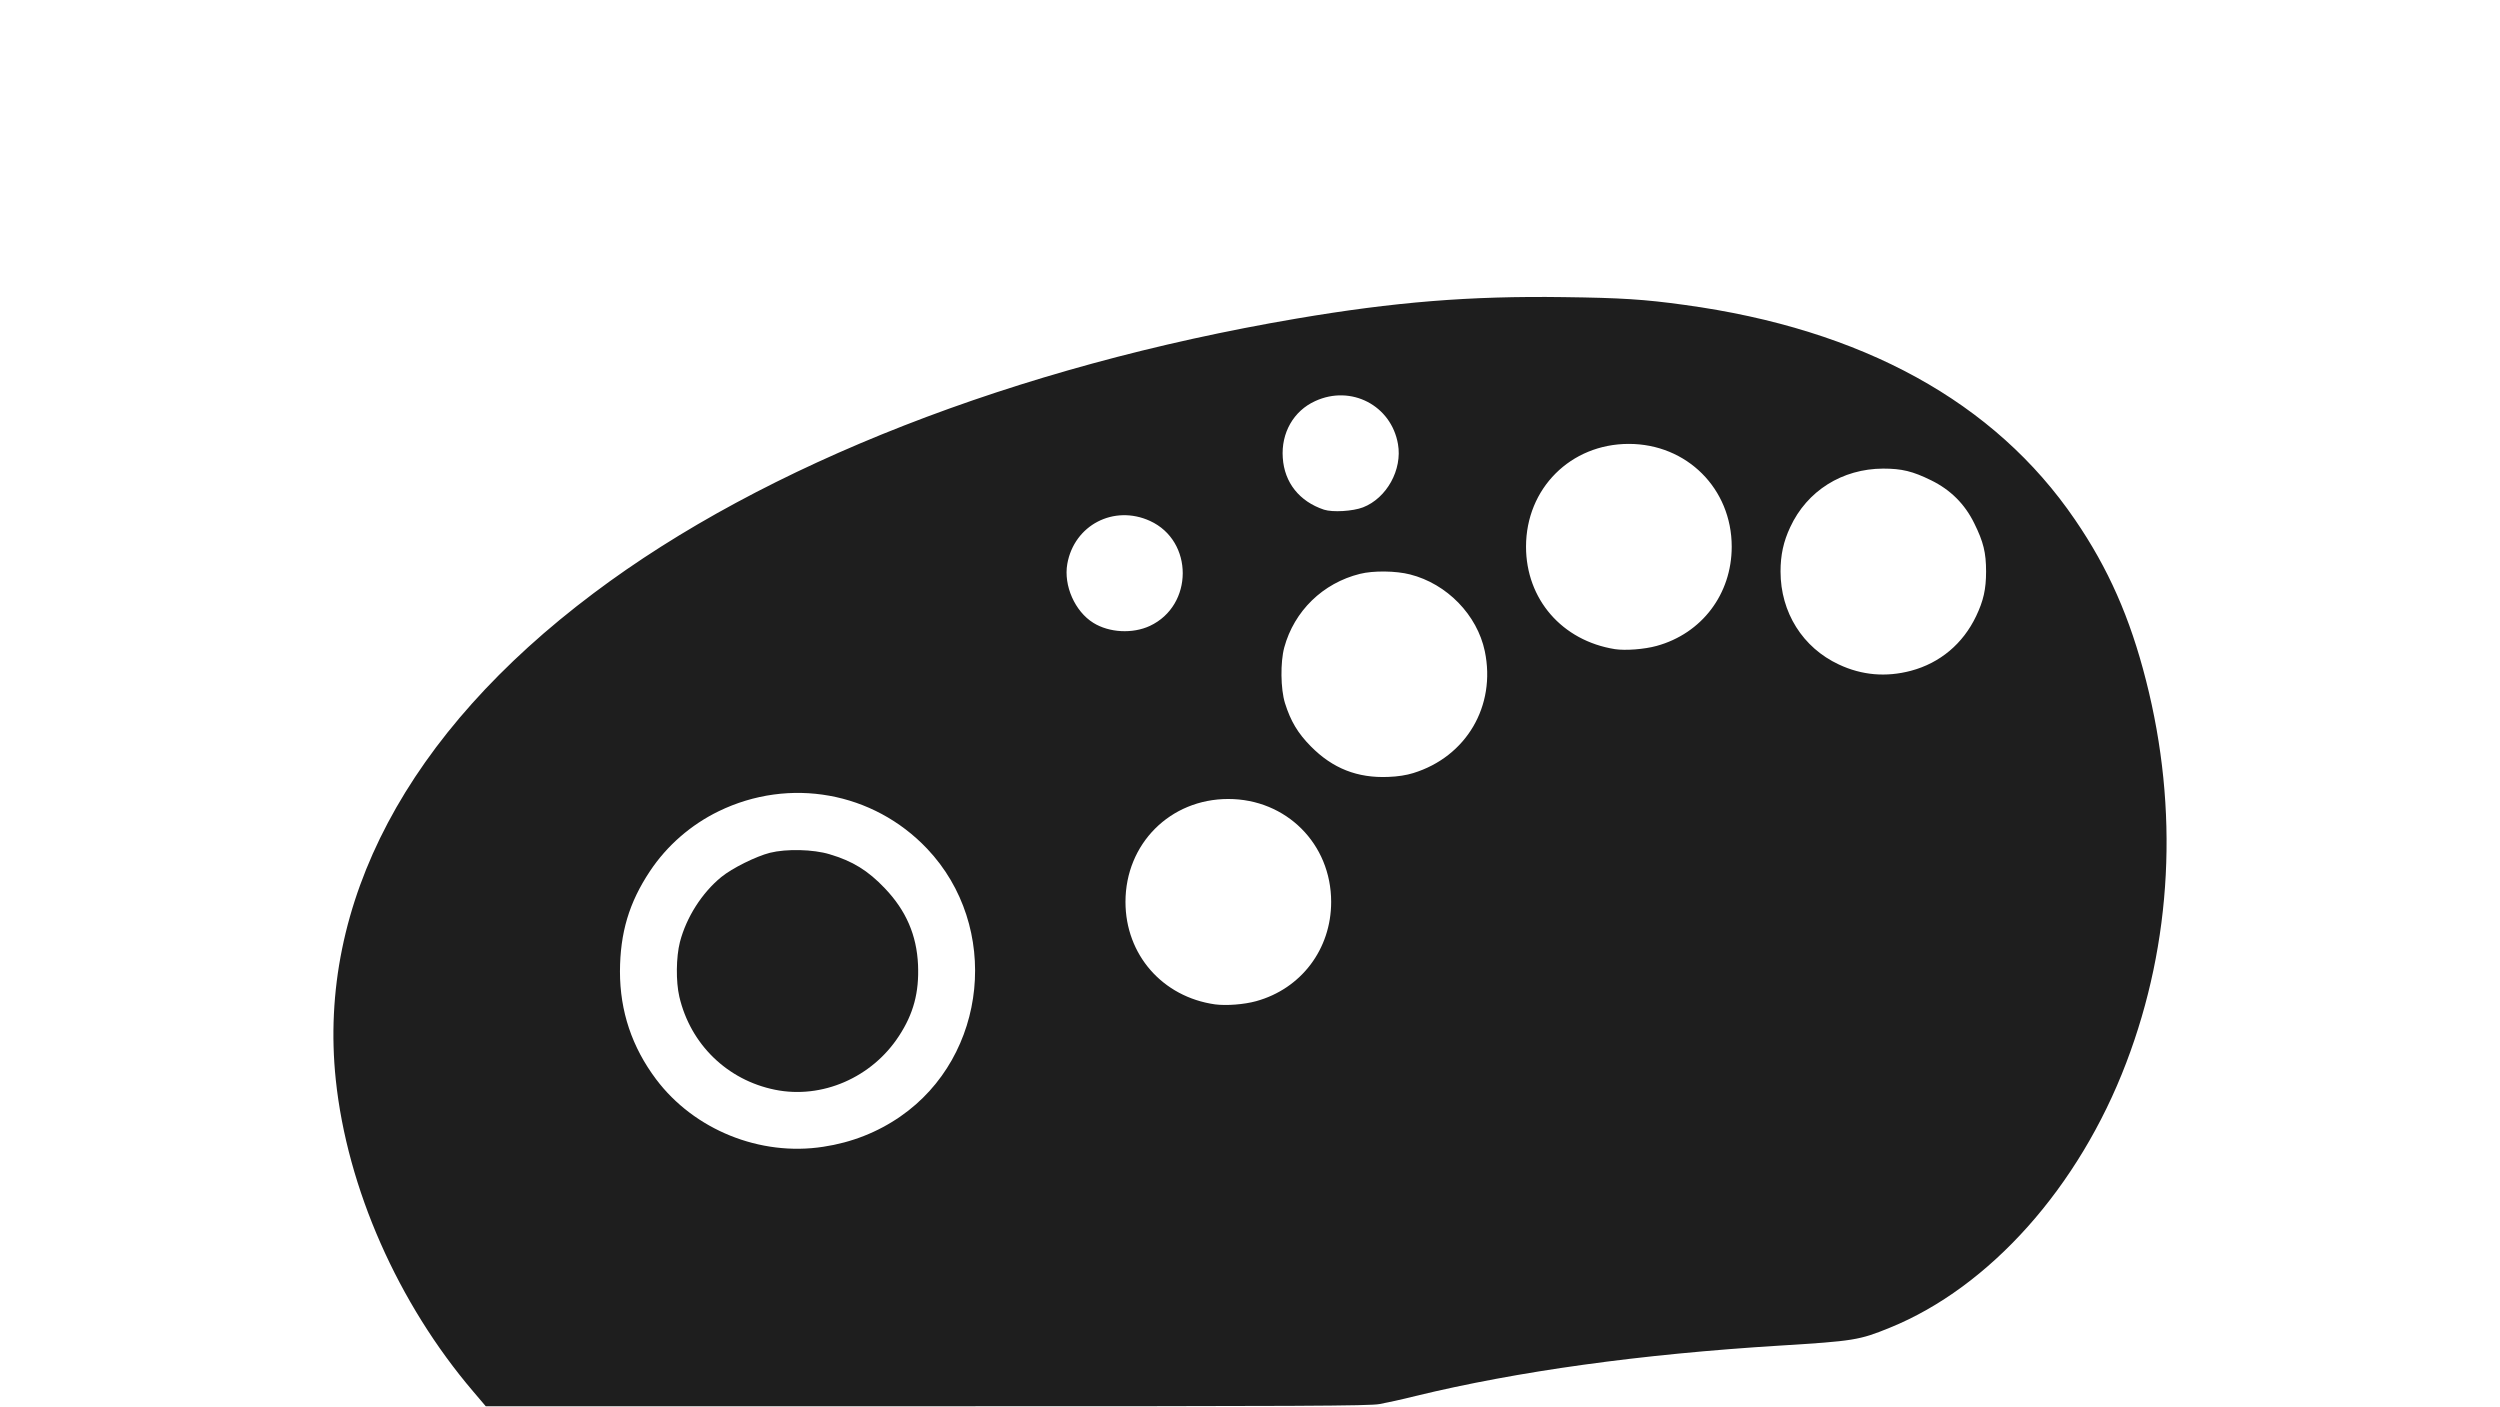
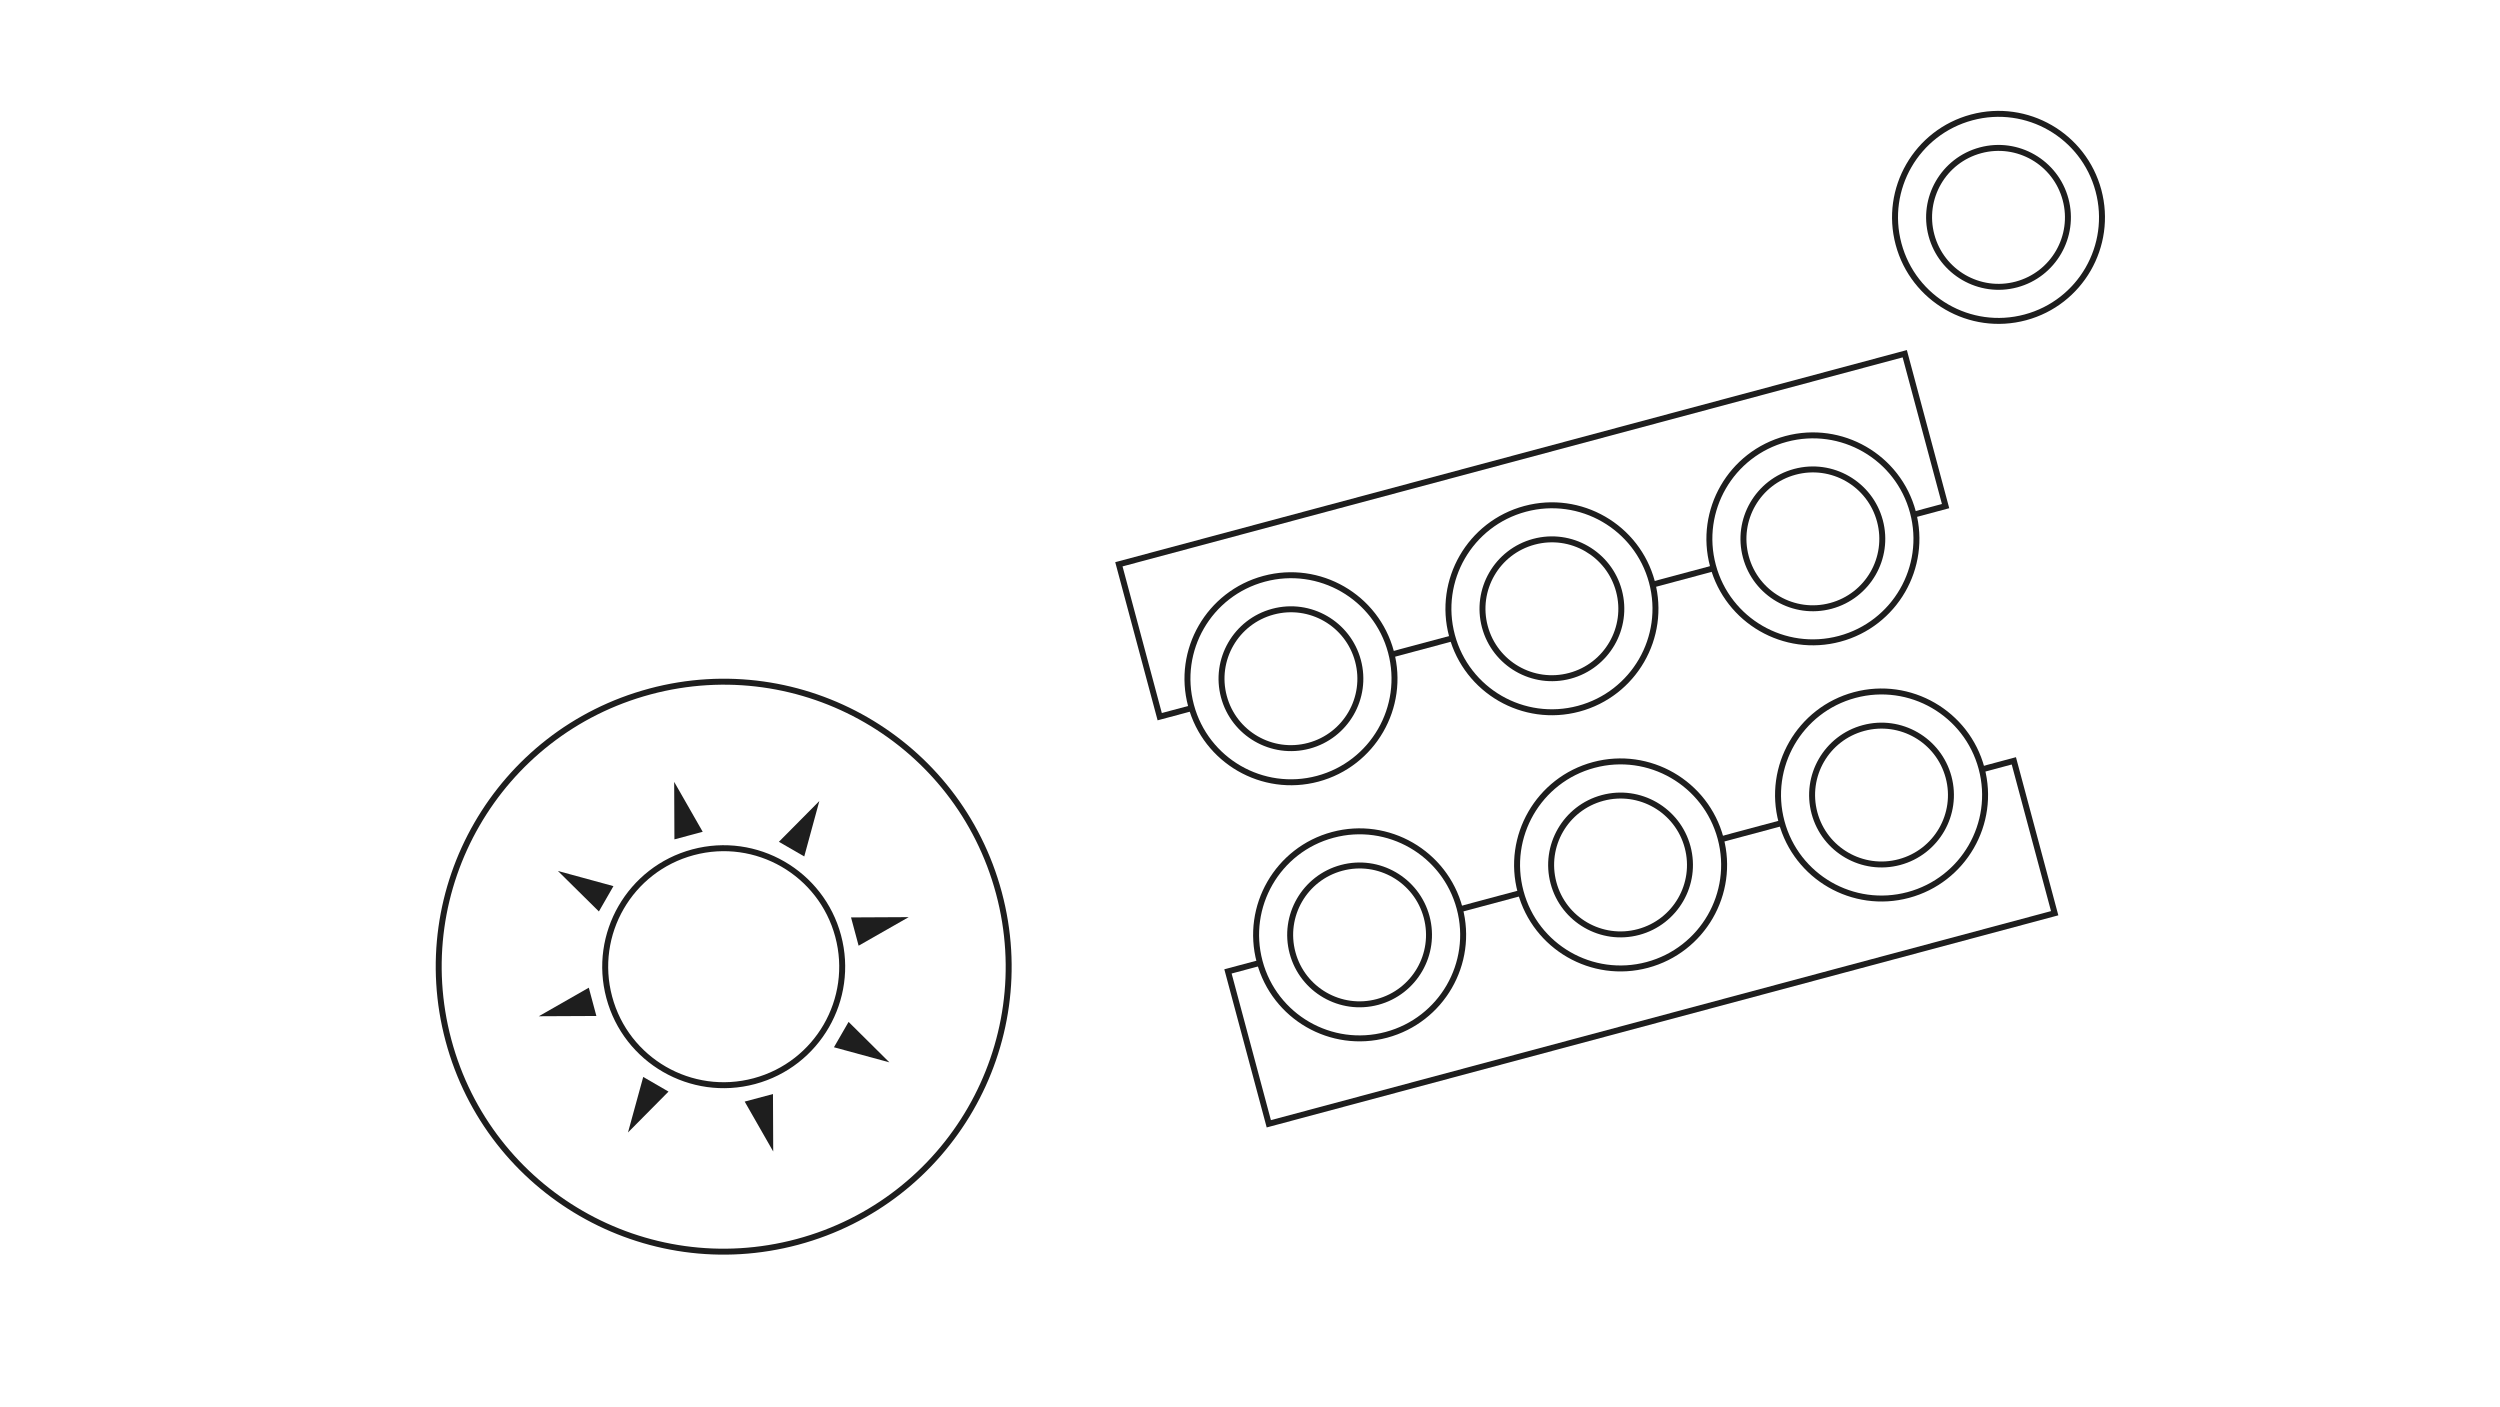
- <svg xmlns="http://www.w3.org/2000/svg" version="1.0" viewBox="0 0 1280 720" preserveAspectRatio="xMidYMid meet">
-   <path d="M 242.346 712.515 C 203.725 667.232 177.753 608.327 171.915 552.79 C 162.484 462.448 208.515 375.4 303.871 303.77 C 391.369 237.904 520.257 187.532 663.741 163.132 C 713.888 154.599 752.584 151.456 800.562 152.129 C 829.977 152.503 841.879 153.252 862.387 156.095 C 953.476 168.52 1021.289 205.795 1062.38 266.048 C 1079.446 290.972 1090.598 316.27 1098.757 348.38 C 1115.673 414.545 1112.154 482.508 1088.652 544.107 C 1064.402 607.879 1018.669 659.074 967.548 679.807 C 951.98 686.169 949.06 686.617 911.412 688.939 C 839.783 693.354 777.135 702.038 724.741 714.761 C 717.93 716.483 709.622 718.279 706.329 718.878 C 701.239 719.851 667.108 720 474.525 720 L 248.708 720 L 242.346 712.515 Z M 421.533 587.145 C 435.978 584.975 449.301 579.735 460.978 571.651 C 505.811 540.665 512.398 474.274 474.675 434.53 C 447.055 405.414 404.242 397.704 367.941 415.369 C 353.795 422.255 341.52 432.883 332.763 446.057 C 322.06 462.149 317.494 477.567 317.419 497.402 C 317.419 517.761 323.557 536.099 335.907 552.566 C 355.367 578.462 389.198 592.16 421.533 587.145 Z M 643.157 512.596 C 666.21 506.234 681.554 485.951 681.554 461.774 C 681.554 432.06 658.576 409.082 628.861 409.082 C 599.146 409.082 576.243 431.986 576.243 461.774 C 576.243 488.795 595.179 510.425 622.125 514.243 C 627.888 514.991 636.945 514.318 643.157 512.596 Z M 723.544 395.833 C 750.788 387.45 766.058 361.403 760.219 333.411 C 756.327 314.848 740.834 298.906 721.972 294.115 C 714.712 292.244 703.185 292.094 696.299 293.816 C 677.288 298.531 662.617 312.827 657.528 331.54 C 655.507 339.099 655.657 352.721 657.902 359.982 C 660.821 369.262 664.488 375.4 671.15 382.136 C 682.303 393.439 695.026 398.453 710.82 397.779 C 715.61 397.63 720.175 396.882 723.544 395.833 Z M 978.401 343.44 C 993.297 339.473 1005.048 329.594 1011.783 315.447 C 1015.527 307.588 1016.874 301.675 1016.874 292.619 C 1016.874 282.963 1015.527 277.424 1010.81 267.919 C 1006.019 258.114 998.685 250.778 988.73 245.913 C 979.299 241.273 973.76 239.925 964.18 239.925 C 943.222 240 925.184 251.302 916.576 269.94 C 913.134 277.274 911.637 284.161 911.637 292.619 C 911.637 313.576 923.013 331.614 941.501 340.222 C 953.252 345.761 965.677 346.808 978.401 343.44 Z M 848.166 330.716 C 871.368 324.354 886.638 304.145 886.638 279.894 C 886.638 250.179 863.659 227.276 833.944 227.276 C 804.155 227.276 781.326 250.105 781.326 279.894 C 781.326 306.765 799.739 328.021 826.834 332.362 C 832.223 333.186 841.953 332.437 848.166 330.716 Z M 588.742 320.462 C 611.122 309.983 611.197 276.975 588.817 266.721 C 570.33 258.263 549.971 268.816 546.454 288.727 C 544.508 299.803 550.346 313.052 559.776 318.89 C 567.935 323.979 579.911 324.578 588.742 320.462 Z M 697.871 259.76 C 709.996 255.045 718.08 240.449 715.759 227.351 C 712.317 207.591 691.808 196.888 673.396 205.345 C 662.318 210.361 655.881 221.662 656.779 234.387 C 657.603 247.111 665.312 256.766 677.887 260.957 C 682.303 262.38 692.632 261.781 697.871 259.76 Z" style="fill: rgb(30, 30, 30);" />
-   <path d="M 396.833 557.955 C 372.357 553.014 353.495 534.677 347.807 510.276 C 346.011 502.492 346.161 490.068 348.107 482.358 C 351.4 469.709 359.334 457.209 369.288 449.051 C 374.902 444.485 386.953 438.497 394.213 436.626 C 402.596 434.53 416.368 434.83 424.75 437.375 C 436.577 440.892 444.361 445.683 453.044 454.814 C 463.896 466.191 469.36 478.766 470.034 494.034 C 470.633 508.105 467.713 519.109 460.229 530.485 C 446.382 551.742 420.858 562.82 396.833 557.955 Z" style="fill: rgb(30, 30, 30);" />
+ <svg xmlns="http://www.w3.org/2000/svg" viewBox="0 0 640 360">
+   <path id="circle3" d="M 185.266 173.771 C 144.566 173.771 111.564 206.774 111.564 247.469 C 111.564 288.168 144.566 321.172 185.266 321.172 C 225.964 321.172 258.968 288.169 258.968 247.469 C 258.968 206.771 225.965 173.767 185.266 173.767 L 185.266 173.771 Z M 185.266 175.299 C 225.137 175.299 257.44 207.599 257.44 247.472 C 257.44 287.345 225.139 319.647 185.266 319.647 C 145.389 319.647 113.088 287.35 113.088 247.472 C 113.088 207.601 145.389 175.3 185.262 175.3 L 185.266 175.299 Z" style="fill: rgb(30, 30, 30);" transform="matrix(0.965926, -0.258819, 0.258819, 0.965926, -57.73702, 56.38266)" />
+   <path id="circle5" d="M 185.268 216.381 C 168.106 216.381 154.172 230.312 154.172 247.476 C 154.172 264.637 168.105 278.57 185.268 278.57 C 202.43 278.57 216.363 264.638 216.363 247.476 C 216.363 230.313 202.431 216.381 185.268 216.381 Z M 185.268 217.909 C 201.603 217.909 214.834 231.139 214.834 247.476 C 214.834 263.811 201.604 277.042 185.268 277.042 C 168.932 277.042 155.701 263.811 155.701 247.476 C 155.701 231.14 168.932 217.909 185.268 217.909 Z" style="fill: rgb(30, 30, 30);" transform="matrix(0.965926, -0.258819, 0.258819, 0.965926, -57.73853, 56.38327)" />
+   <path id="polygon7" d="M 174.431 199.916 L 174.431 199.916 L 178.18 214.151 L 170.681 214.151 L 174.431 199.916 Z" style="fill: rgb(30, 30, 30);" transform="matrix(0.965926, -0.258819, 0.258819, 0.965926, -47.64059, 52.20036)" />
+   <path id="polygon9" d="M 144.255 221.104 L 156.984 228.532 L 151.707 233.834 L 144.255 221.104 L 144.255 221.104 Z" style="fill: rgb(30, 30, 30);" transform="matrix(0.965926, -0.258819, 0.258819, 0.965926, -53.74106, 46.73401)" />
+   <path id="polygon11" d="M 151.945 254.565 L 151.945 262.064 L 137.688 258.315 L 151.945 254.565 L 151.945 254.565 Z" style="fill: rgb(30, 30, 30);" transform="matrix(0.965926, -0.258819, 0.258819, 0.965926, -61.9222, 46.28311)" />
+   <path id="polygon13" d="M 166.351 275.758 L 171.629 281.058 L 158.9 288.486 L 166.351 275.758 L 166.351 275.758 Z" style="fill: rgb(30, 30, 30);" transform="matrix(0.965926, -0.258819, 0.258819, 0.965926, -67.38729, 52.38666)" />
+   <path id="polygon15" d="M 192.352 280.794 L 199.851 280.794 L 196.102 295.028 L 192.352 280.794 L 192.352 280.794 Z" style="fill: rgb(30, 30, 30);" transform="matrix(0.965926, -0.258819, 0.258819, 0.965926, -67.83486, 60.56513)" />
+   <path id="polygon17" d="M 218.848 261.118 L 226.252 273.823 L 213.546 266.418 L 218.848 261.118 Z" style="fill: rgb(30, 30, 30);" transform="matrix(0.965926, -0.258819, 0.258819, 0.965926, -61.73353, 66.0278)" />
+   <path id="polygon19" d="M 218.592 232.883 L 232.873 236.633 L 218.592 240.382 L 218.592 232.883 L 218.592 232.883 Z" style="fill: rgb(30, 30, 30);" transform="matrix(0.965926, -0.258819, 0.258819, 0.965926, -53.55334, 66.48691)" />
+   <path id="polygon21" d="M 211.614 206.488 L 204.209 219.194 L 198.907 213.892 L 211.614 206.488 Z" style="fill: rgb(30, 30, 30);" transform="matrix(0.965926, -0.258819, 0.258819, 0.965926, -48.09322, 60.3777)" />
+   <path id="circle25" d="M 330.483 146.497 C 315.437 146.497 303.234 158.7 303.234 173.746 C 303.234 188.793 315.437 201.021 330.483 201.021 C 345.529 201.021 357.758 188.793 357.758 173.746 C 357.758 158.7 345.531 146.497 330.483 146.497 L 330.483 146.497 Z M 330.483 148.025 C 344.704 148.025 356.228 159.525 356.228 173.746 C 356.228 187.966 344.704 199.493 330.483 199.493 C 316.264 199.493 304.762 187.966 304.762 173.746 C 304.762 159.525 316.264 148.025 330.483 148.025 Z" style="fill: rgb(30, 30, 30);" transform="matrix(0.965926, -0.258819, 0.258819, 0.965926, -33.71075, 91.45932)" />
+   <path id="circle27" d="M 330.481 155.217 C 320.253 155.217 311.948 163.523 311.948 173.75 C 311.948 183.977 320.253 192.283 330.481 192.283 C 340.709 192.283 349.014 183.977 349.014 173.75 C 349.014 163.523 340.709 155.217 330.481 155.217 Z M 330.481 156.746 C 339.881 156.746 347.484 164.349 347.484 173.749 C 347.484 183.15 339.88 190.753 330.481 190.753 C 321.08 190.753 313.477 183.15 313.477 173.749 C 313.477 164.349 321.08 156.746 330.481 156.746 Z" style="fill: rgb(30, 30, 30);" transform="matrix(0.965926, -0.258819, 0.258819, 0.965926, -33.70894, 91.45517)" />
+   <path id="circle31" d="M 397.288 128.596 C 382.24 128.596 370.037 140.8 370.037 155.846 C 370.037 170.893 382.241 183.096 397.288 183.096 C 412.333 183.096 424.562 170.893 424.562 155.846 C 424.562 140.799 412.335 128.596 397.288 128.596 Z M 397.288 130.124 C 411.507 130.124 423.033 141.626 423.033 155.846 C 423.033 170.066 411.507 181.567 397.288 181.567 C 383.067 181.567 371.566 170.065 371.566 155.846 C 371.567 141.625 383.067 130.124 397.288 130.124 Z" style="fill: rgb(30, 30, 30);" transform="matrix(0.965926, -0.258819, 0.258819, 0.965926, -26.79826, 108.139)" />
+   <path id="circle33" d="M 397.289 137.316 C 387.06 137.316 378.755 145.621 378.755 155.849 C 378.755 166.076 387.06 174.382 397.289 174.382 C 407.515 174.382 415.82 166.076 415.82 155.849 C 415.82 145.621 407.515 137.316 397.289 137.316 Z M 397.289 138.844 C 406.69 138.844 414.291 146.448 414.291 155.848 C 414.291 165.249 406.687 172.852 397.289 172.852 C 387.887 172.852 380.284 165.249 380.284 155.848 C 380.284 146.448 387.888 138.844 397.289 138.844 Z" style="fill: rgb(30, 30, 30);" transform="matrix(0.965926, -0.258819, 0.258819, 0.965926, -26.79944, 108.136)" />
+   <path id="circle37" d="M 464.095 110.695 C 449.049 110.695 436.845 122.899 436.845 137.945 C 436.845 152.991 449.048 165.195 464.095 165.195 C 479.143 165.195 491.37 152.991 491.37 137.945 C 491.37 122.899 479.142 110.695 464.095 110.695 Z M 464.095 112.224 C 478.316 112.224 489.841 123.725 489.841 137.945 C 489.841 152.166 478.316 163.666 464.095 163.666 C 449.875 163.666 438.373 152.164 438.373 137.945 C 438.373 123.724 449.876 112.224 464.095 112.224 Z" style="fill: rgb(30, 30, 30);" transform="matrix(0.965926, -0.258819, 0.258819, 0.965926, -19.88872, 124.8202)" />
+   <path id="circle39" d="M 464.096 119.415 C 453.868 119.415 445.562 127.72 445.562 137.948 C 445.562 148.175 453.868 156.481 464.096 156.481 C 474.323 156.481 482.629 148.175 482.629 137.948 C 482.629 127.72 474.323 119.415 464.096 119.415 Z M 464.096 120.943 C 473.497 120.943 481.1 128.547 481.1 137.947 C 481.1 147.348 473.496 154.952 464.096 154.952 C 454.695 154.952 447.091 147.348 447.091 137.947 C 447.091 128.547 454.695 120.943 464.096 120.943 Z" style="fill: rgb(30, 30, 30);" transform="matrix(0.965926, -0.258819, 0.258819, 0.965926, -19.88989, 124.8171)" />
+   <path id="circle43" d="M 511.622 28.388 C 496.574 28.388 484.371 40.592 484.371 55.637 C 484.371 70.684 496.575 82.912 511.622 82.912 C 526.669 82.912 538.872 70.684 538.872 55.637 C 538.865 40.592 526.659 28.388 511.619 28.388 L 511.622 28.388 Z M 511.622 29.916 C 525.842 29.916 537.344 41.419 537.344 55.637 C 537.344 69.858 525.842 81.384 511.622 81.384 C 497.402 81.384 485.9 69.858 485.9 55.637 C 485.9 41.418 497.402 29.916 511.625 29.916 L 511.622 29.916 Z" style="fill: rgb(30, 30, 30);" transform="matrix(0.965926, -0.258819, 0.258819, 0.965926, 3.029801, 134.3136)" />
+   <path id="circle45" d="M 511.621 37.104 C 501.394 37.104 493.089 45.411 493.089 55.637 C 493.089 65.865 501.394 74.194 511.621 74.194 C 521.849 74.194 530.154 65.864 530.154 55.637 C 530.154 45.411 521.849 37.104 511.621 37.104 Z M 511.621 38.632 C 521.023 38.632 528.626 46.236 528.626 55.637 C 528.626 65.038 521.022 72.665 511.621 72.665 C 502.22 72.665 494.618 65.038 494.618 55.637 C 494.618 46.236 502.22 38.632 511.621 38.632 Z" style="fill: rgb(30, 30, 30);" transform="matrix(0.965926, -0.258819, 0.258819, 0.965926, 3.030048, 134.3135)" />
+   <path id="circle49" d="M 348.051 212.058 C 333.004 212.058 320.801 224.285 320.801 239.332 C 320.801 254.378 333.004 266.582 348.051 266.582 C 363.096 266.582 375.325 254.379 375.325 239.332 C 375.325 224.286 363.098 212.058 348.051 212.058 L 348.051 212.058 Z M 348.051 213.587 C 362.271 213.587 373.796 225.111 373.796 239.332 C 373.796 253.552 362.271 265.054 348.051 265.054 C 333.831 265.054 322.329 253.552 322.329 239.332 C 322.329 225.112 333.831 213.587 348.051 213.587 Z" style="fill: rgb(30, 30, 30);" transform="matrix(0.965926, -0.258819, 0.258819, 0.965926, -50.08057, 98.23983)" />
+   <path id="circle51" d="M 348.054 220.803 C 337.827 220.803 329.521 229.109 329.522 239.337 C 329.522 249.564 337.827 257.869 348.054 257.869 C 358.282 257.869 366.587 249.564 366.587 239.337 C 366.587 229.109 358.282 220.803 348.054 220.803 Z M 348.054 222.331 C 357.455 222.331 365.058 229.935 365.058 239.336 C 365.058 248.736 357.454 256.34 348.054 256.34 C 338.653 256.34 331.05 248.736 331.05 239.336 C 331.05 229.935 338.653 222.331 348.054 222.331 Z" style="fill: rgb(30, 30, 30);" transform="matrix(0.965926, -0.258819, 0.258819, 0.965926, -50.08503, 98.23828)" />
+   <path id="circle55" d="M 414.859 194.157 C 399.81 194.157 387.607 206.385 387.607 221.432 C 387.607 236.478 399.811 248.681 414.859 248.681 C 429.904 248.681 442.133 236.478 442.133 221.432 C 442.133 206.385 429.905 194.157 414.859 194.157 L 414.859 194.157 Z M 414.859 195.686 C 429.077 195.686 440.604 207.211 440.604 221.432 C 440.604 235.651 429.077 247.153 414.859 247.153 C 400.637 247.153 389.136 235.651 389.137 221.432 C 389.137 207.211 400.637 195.686 414.859 195.686 Z" style="fill: rgb(30, 30, 30);" transform="matrix(0.965926, -0.258819, 0.258819, 0.965926, -43.1711, 114.9209)" />
+   <path id="circle57" d="M 414.862 202.903 C 404.634 202.903 396.328 211.209 396.328 221.436 C 396.328 231.663 404.634 239.969 414.862 239.969 C 425.089 239.969 433.394 231.663 433.394 221.436 C 433.394 211.209 425.089 202.903 414.862 202.903 Z M 414.862 204.431 C 424.264 204.431 431.865 212.035 431.865 221.435 C 431.865 230.836 424.261 238.439 414.862 238.439 C 405.461 238.439 397.858 230.835 397.858 221.435 C 397.858 212.035 405.462 204.431 414.862 204.431 Z" style="fill: rgb(30, 30, 30);" transform="matrix(0.965926, -0.258819, 0.258819, 0.965926, -43.1758, 114.9191)" />
+   <path id="circle59" d="M 481.666 176.256 C 466.619 176.256 454.415 188.484 454.415 203.53 C 454.415 218.576 466.619 230.78 481.666 230.78 C 496.714 230.78 508.94 218.576 508.94 203.53 C 508.94 188.484 496.712 176.256 481.666 176.256 L 481.666 176.256 Z M 481.666 177.784 C 495.886 177.784 507.412 189.31 507.412 203.53 C 507.412 217.75 495.886 229.252 481.666 229.252 C 467.445 229.252 455.944 217.749 455.944 203.53 C 455.944 189.31 467.446 177.784 481.666 177.784 Z" style="fill: rgb(30, 30, 30);" transform="matrix(0.965926, -0.258819, 0.258819, 0.965926, -36.26156, 131.6019)" />
+   <path id="circle61" d="M 481.669 185.001 C 471.441 185.001 463.135 193.307 463.135 203.535 C 463.136 213.762 471.441 222.067 481.669 222.067 C 491.896 222.067 500.202 213.762 500.202 203.535 C 500.202 193.307 491.896 185.001 481.669 185.001 Z M 481.669 186.529 C 491.07 186.529 498.673 194.133 498.673 203.534 C 498.673 212.934 491.07 220.539 481.669 220.539 C 472.268 220.539 464.665 212.934 464.665 203.534 C 464.665 194.133 472.268 186.529 481.669 186.529 Z" style="fill: rgb(30, 30, 30);" transform="matrix(0.965926, -0.258819, 0.258819, 0.965926, -36.26599, 131.6001)" />
+   <path id="line65" d="M 440.294 211.997 L 440.294 213.526 L 456.535 213.526 L 456.535 211.997 L 440.294 211.997 Z" style="fill: rgb(30, 30, 30);" transform="matrix(0.965926, -0.258819, 0.258819, 0.965926, -39.78737, 123.3078)" />
+   <path id="line67" d="M 373.533 229.896 L 373.533 231.425 L 389.701 231.424 L 389.701 229.896 L 373.533 229.896 Z" style="fill: rgb(30, 30, 30);" transform="matrix(0.965926, -0.258819, 0.258819, 0.965926, -46.69604, 106.6293)" />
+   <path id="polyline69" d="M 315.274 220.275 L 315.274 221.04 L 315.274 261.424 L 315.274 262.19 L 316.038 262.19 L 524.317 262.19 L 525.083 262.19 L 525.083 261.425 L 525.083 221.04 L 525.083 220.276 L 524.317 220.276 L 515.887 220.276 L 515.887 221.804 L 523.553 221.804 L 523.553 260.661 L 316.802 260.661 L 316.802 221.804 L 324.589 221.804 L 324.589 220.275 L 316.038 220.275 L 315.274 220.275 Z" style="fill: rgb(30, 30, 30);" transform="matrix(0.965926, -0.258819, 0.258819, 0.965926, -48.11833, 116.97)" />
+   <path id="line73" d="M 422.821 146.784 L 422.821 148.313 L 439.062 148.313 L 439.062 146.784 L 422.821 146.784 Z" style="fill: rgb(30, 30, 30);" transform="matrix(0.965926, -0.258819, 0.258819, 0.965926, -23.50438, 116.5634)" />
+   <path id="line75" d="M 356.059 164.683 L 356.059 166.212 L 372.228 166.212 L 372.228 164.683 L 356.059 164.683 Z" style="fill: rgb(30, 30, 30);" transform="matrix(0.965926, -0.258819, 0.258819, 0.965926, -30.41307, 99.88473)" />
+   <path id="polyline77" d="M 287.349 116.053 L 287.349 116.817 L 287.349 157.204 L 287.349 157.968 L 288.112 157.968 L 296.662 157.968 L 296.662 156.44 L 288.876 156.44 L 288.876 117.582 L 495.627 117.582 L 495.627 156.44 L 487.96 156.44 L 487.96 157.968 L 496.392 157.968 L 497.156 157.968 L 497.156 157.204 L 497.156 116.817 L 497.156 116.053 L 496.392 116.053 L 288.112 116.053 L 287.349 116.053 Z" style="fill: rgb(30, 30, 30);" transform="matrix(0.965926, -0.258819, 0.258819, 0.965926, -22.09524, 106.1909)" />
</svg>
